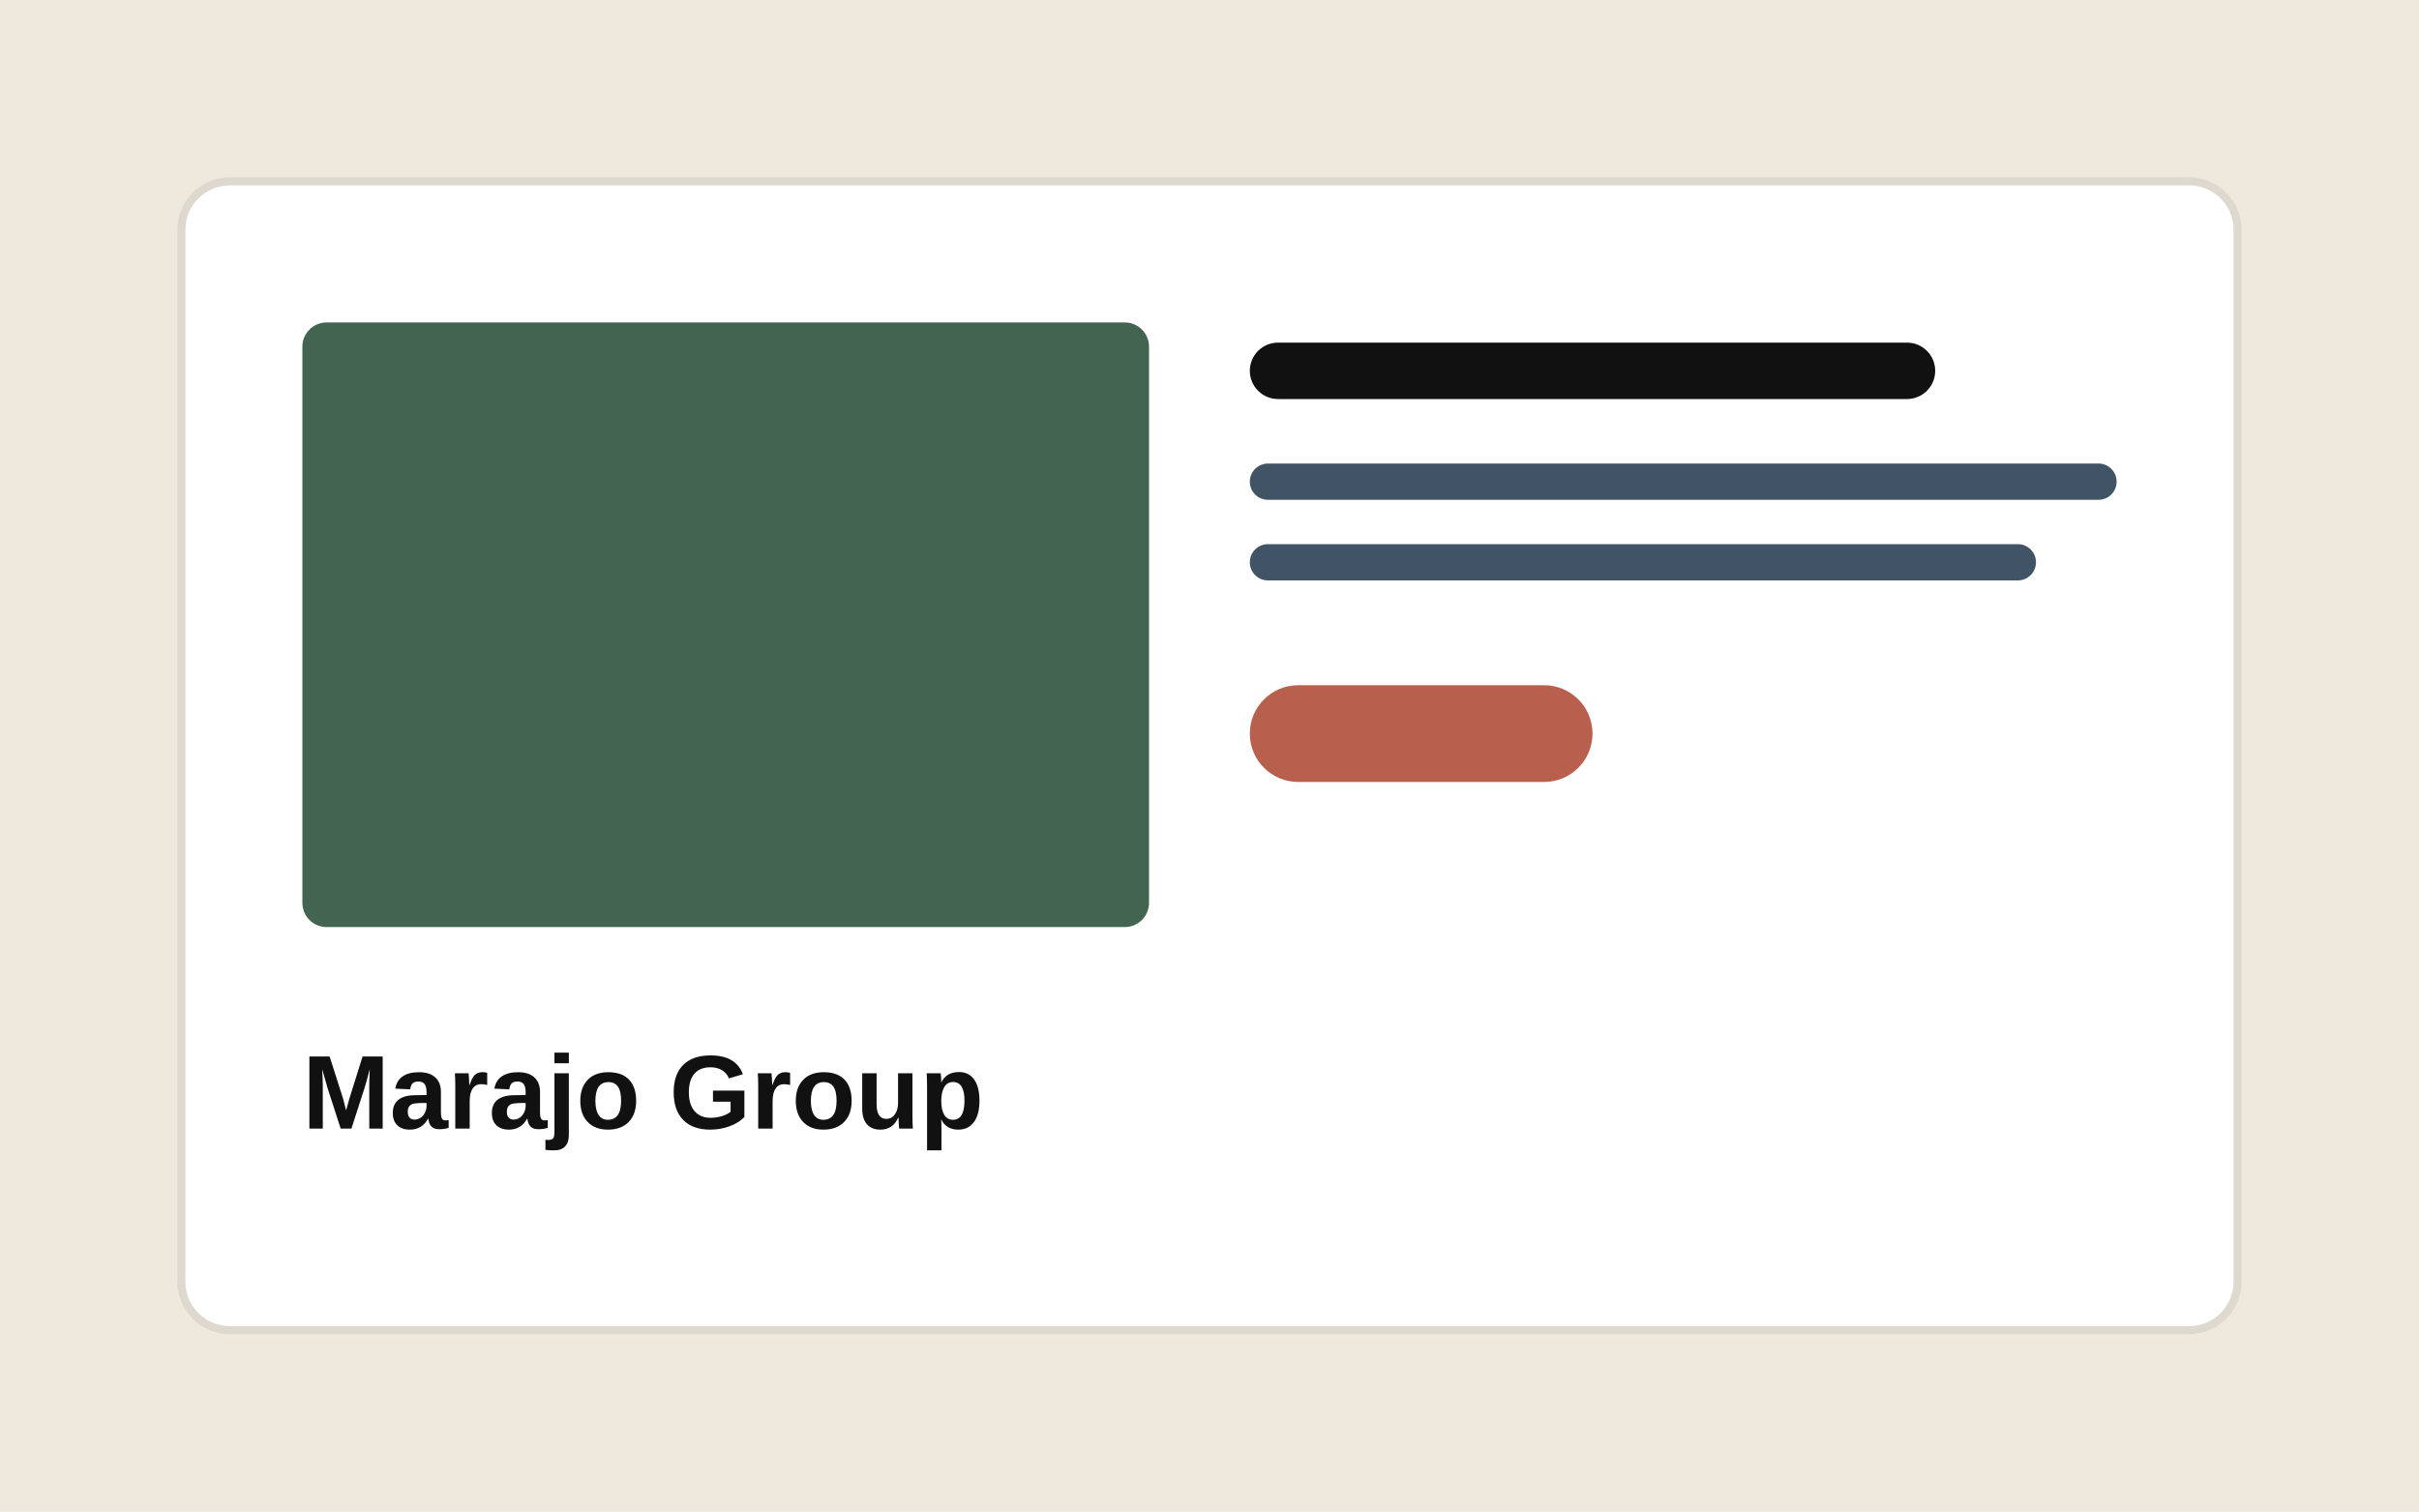
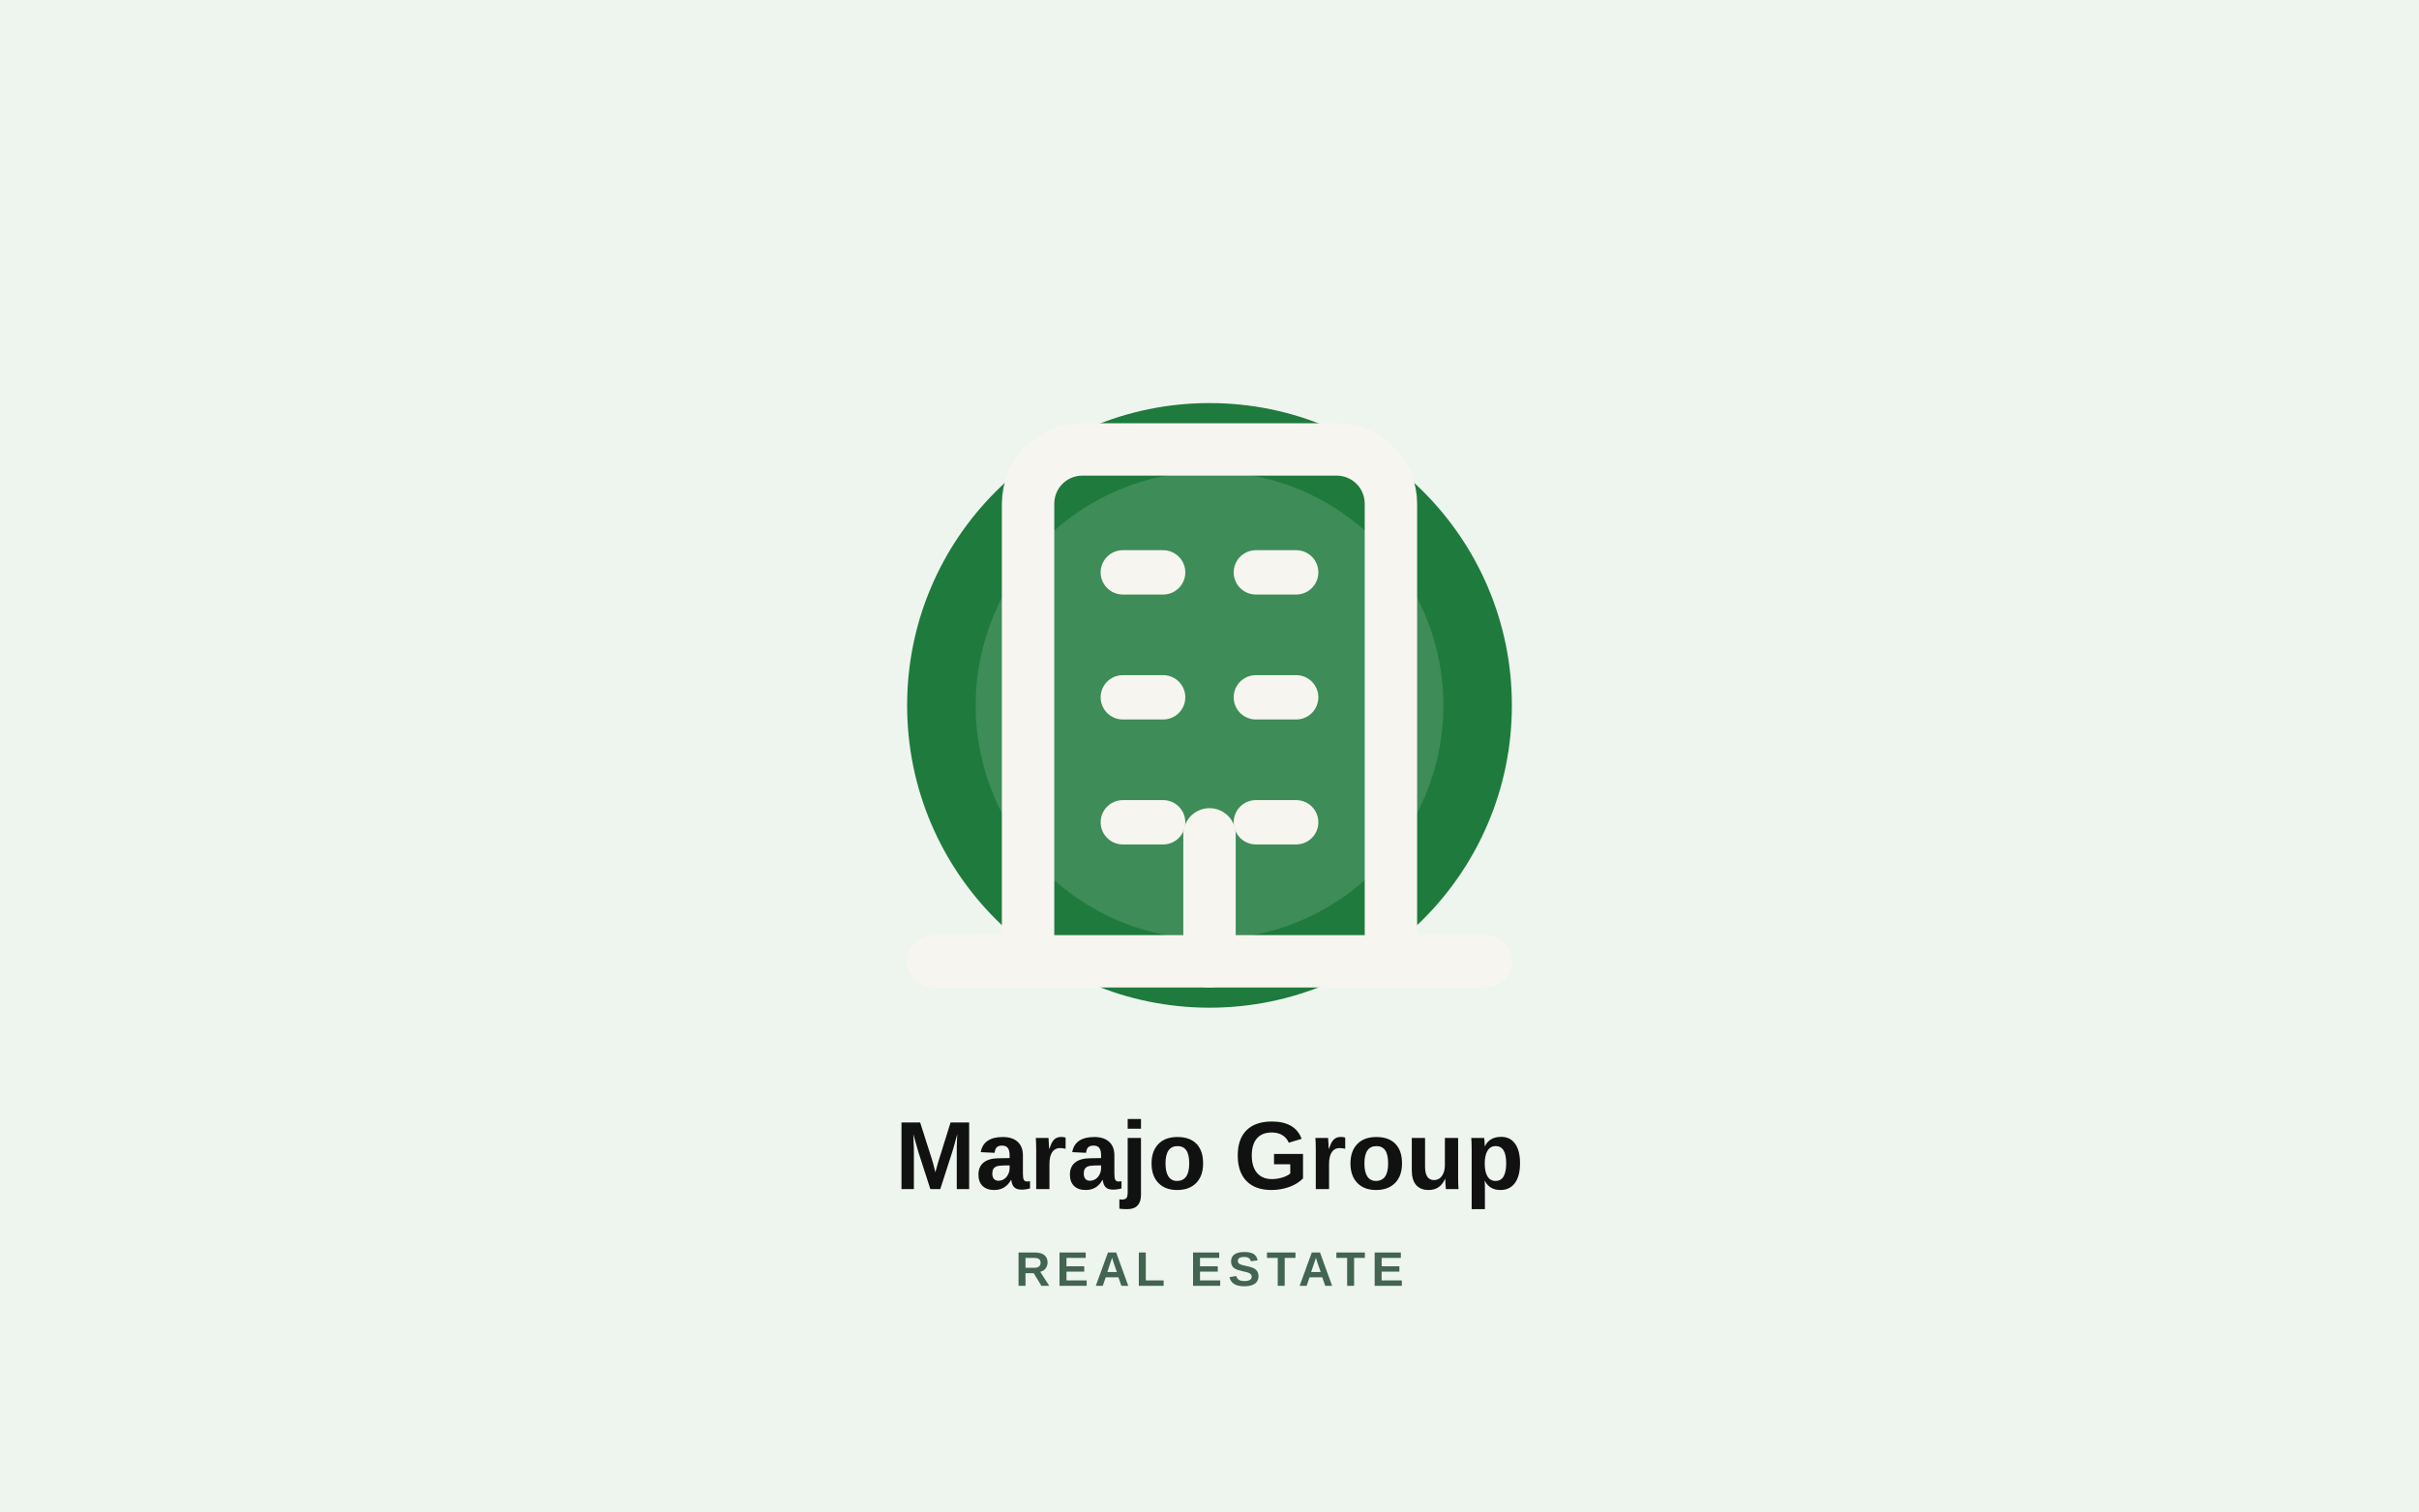
- <svg xmlns="http://www.w3.org/2000/svg" width="1200" height="750" viewBox="0 0 1200 750" role="img" aria-label="Marajo Group preview placeholder">
-   <rect width="1200" height="750" fill="#efe9dd" />
-   <rect x="90" y="90" width="1020" height="570" rx="24" fill="#ffffff" stroke="#ded9ce" stroke-width="4" />
-   <rect x="150" y="160" width="420" height="300" rx="12" fill="#426451" />
-   <rect x="620" y="170" width="340" height="28" rx="14" fill="#111111" />
-   <rect x="620" y="230" width="430" height="18" rx="9" fill="#405466" />
-   <rect x="620" y="270" width="390" height="18" rx="9" fill="#405466" />
-   <rect x="620" y="340" width="170" height="48" rx="24" fill="#b85f4d" />
-   <text x="150" y="560" font-family="Arial, sans-serif" font-size="52" font-weight="700" fill="#111111">Marajo Group</text>
+ <svg xmlns="http://www.w3.org/2000/svg" width="1200" height="750" viewBox="0 0 1200 750" role="img" aria-label="Marajo Group real estate preview">
+   <rect width="1200" height="750" fill="#eef5ee" />
+   <circle cx="600" cy="350" r="150" fill="#1f7a3d" />
+   <circle cx="600" cy="350" r="116" fill="#ffffff" opacity="0.14" />
+   <path d="M510 477V250c0-15 12-27 27-27h126c15 0 27 12 27 27v227" fill="none" stroke="#f7f5ef" stroke-width="26" stroke-linecap="round" stroke-linejoin="round" />
+   <path d="M463 477h274" fill="none" stroke="#f7f5ef" stroke-width="26" stroke-linecap="round" />
+   <path d="M557 284h20M623 284h20M557 346h20M623 346h20M557 408h20M623 408h20" fill="none" stroke="#f7f5ef" stroke-width="22" stroke-linecap="round" />
+   <path d="M600 477v-63" fill="none" stroke="#f7f5ef" stroke-width="26" stroke-linecap="round" />
+   <text x="600" y="590" text-anchor="middle" fill="#111111" font-family="Arial, sans-serif" font-size="48" font-weight="700">Marajo Group</text>
+   <text x="600" y="638" text-anchor="middle" fill="#426451" font-family="Arial, sans-serif" font-size="24" font-weight="700" letter-spacing="3">REAL ESTATE</text>
</svg>
